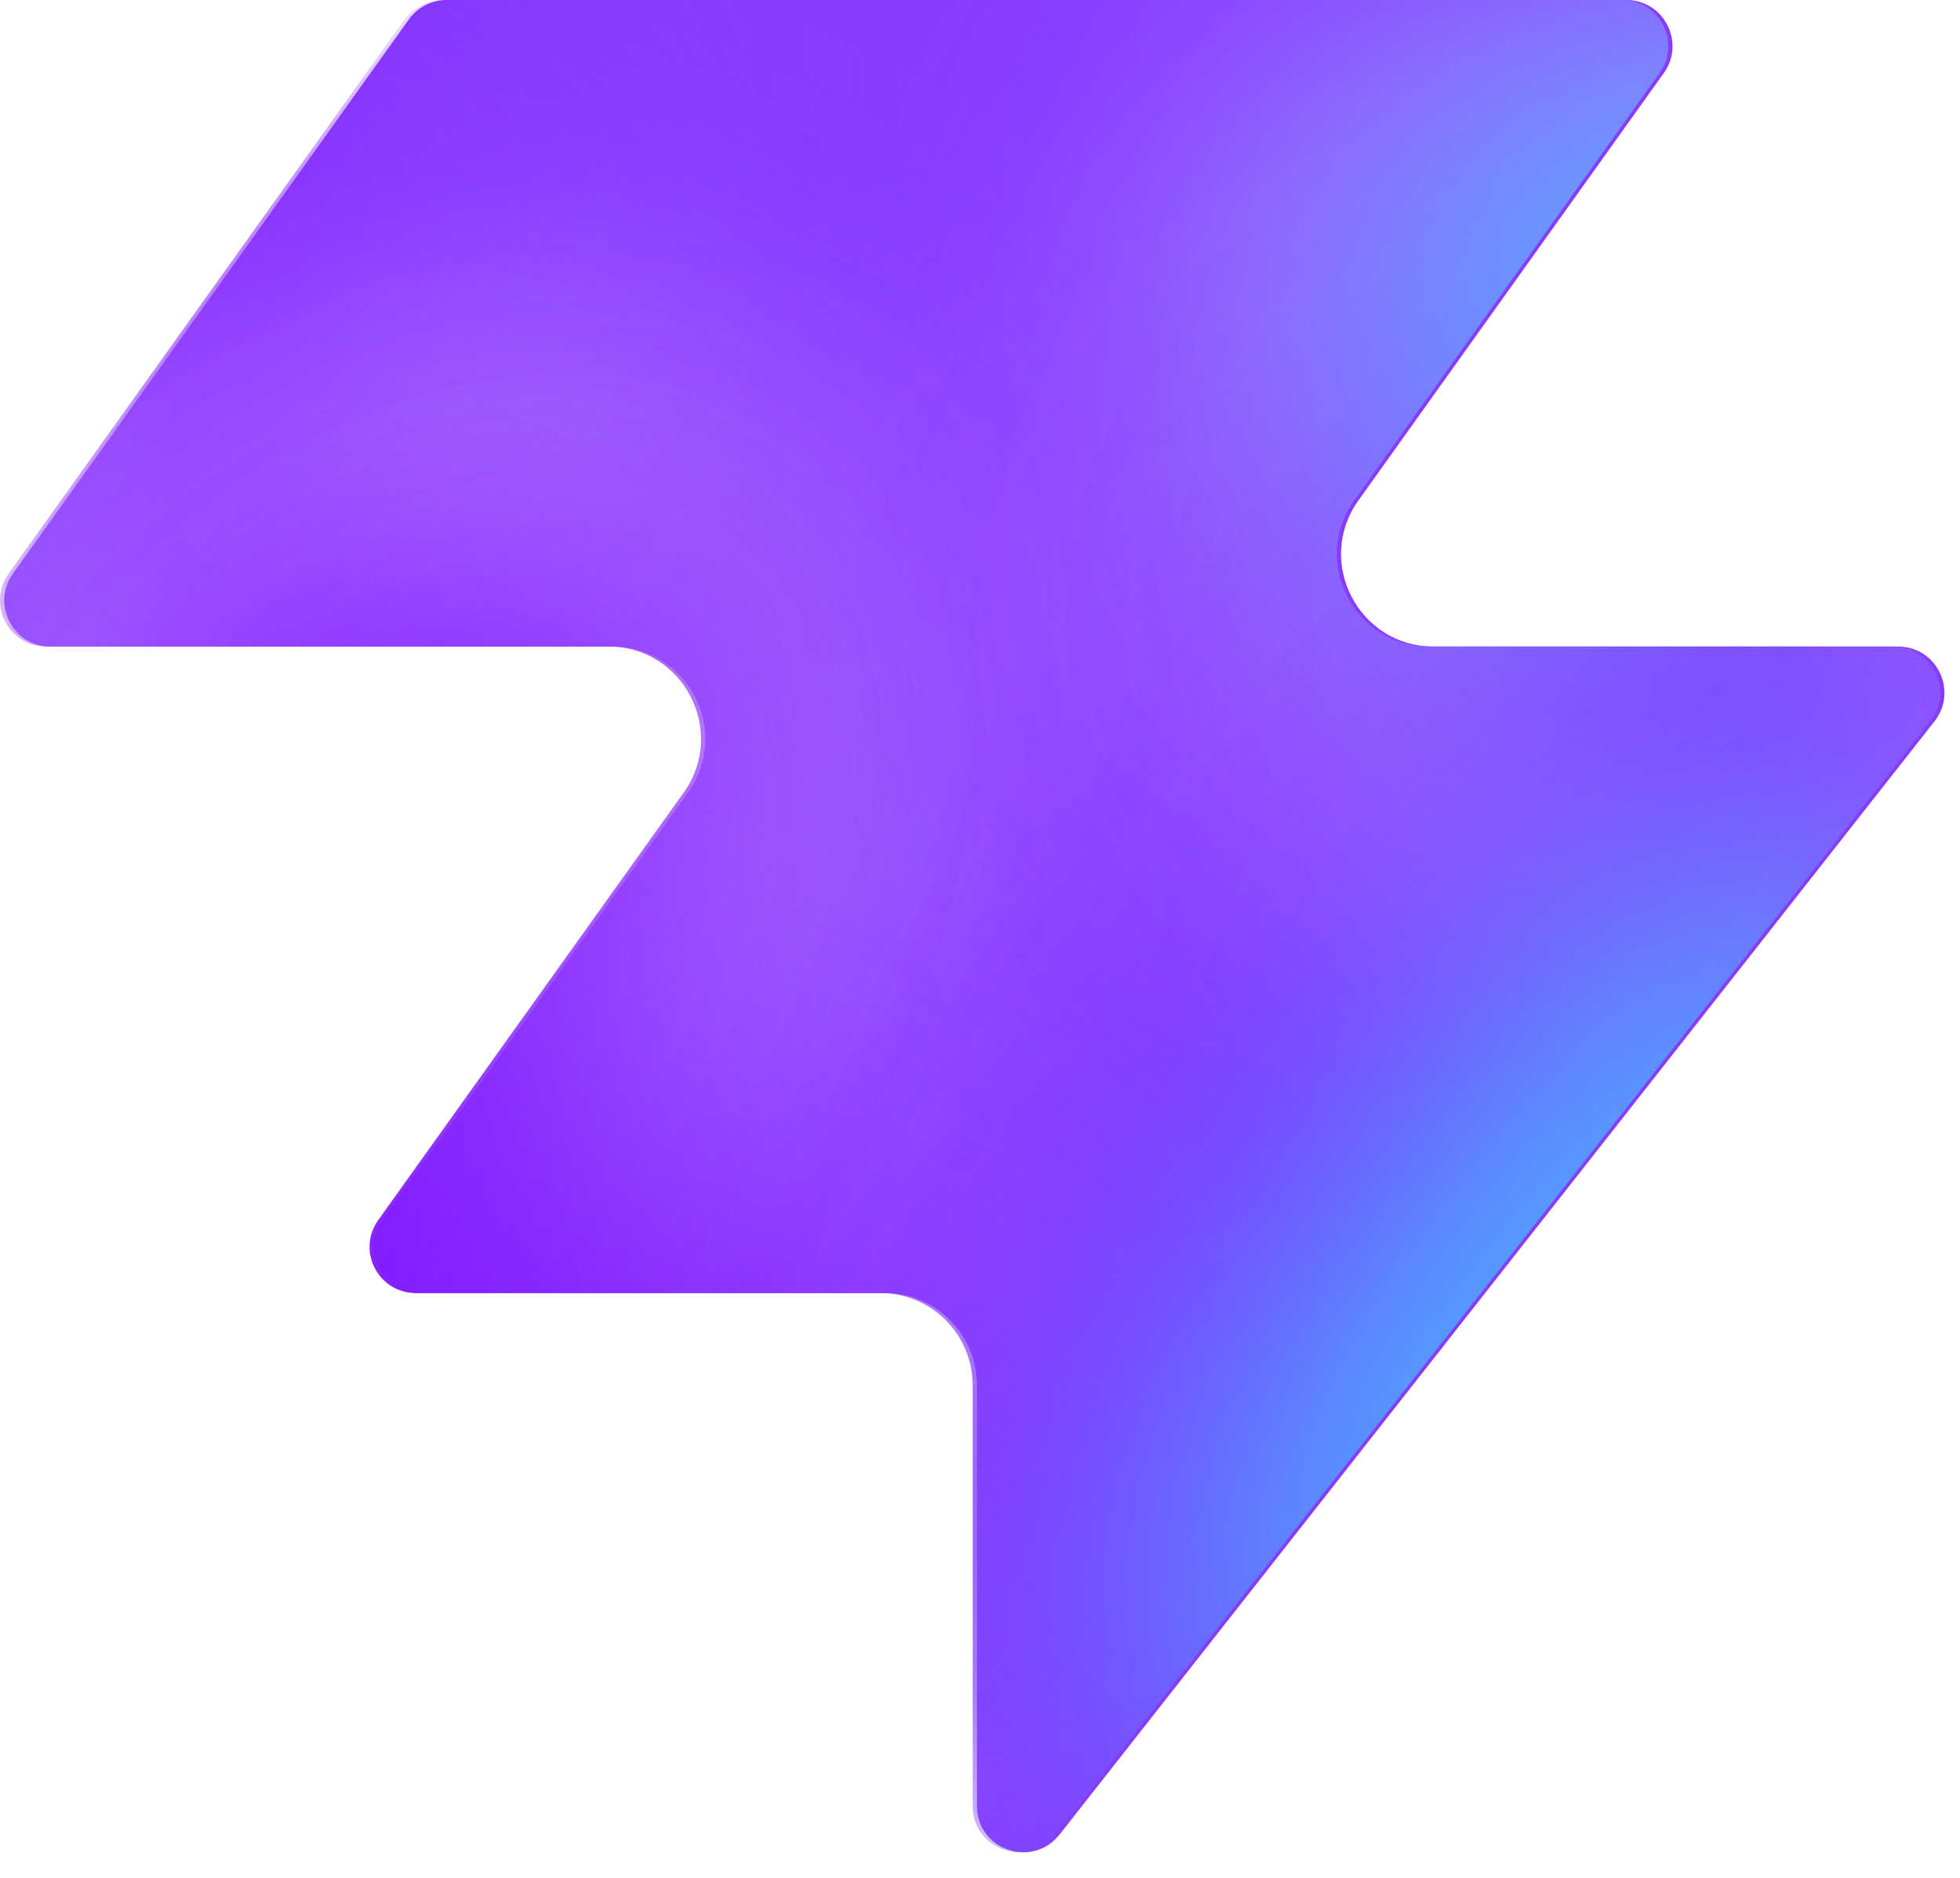
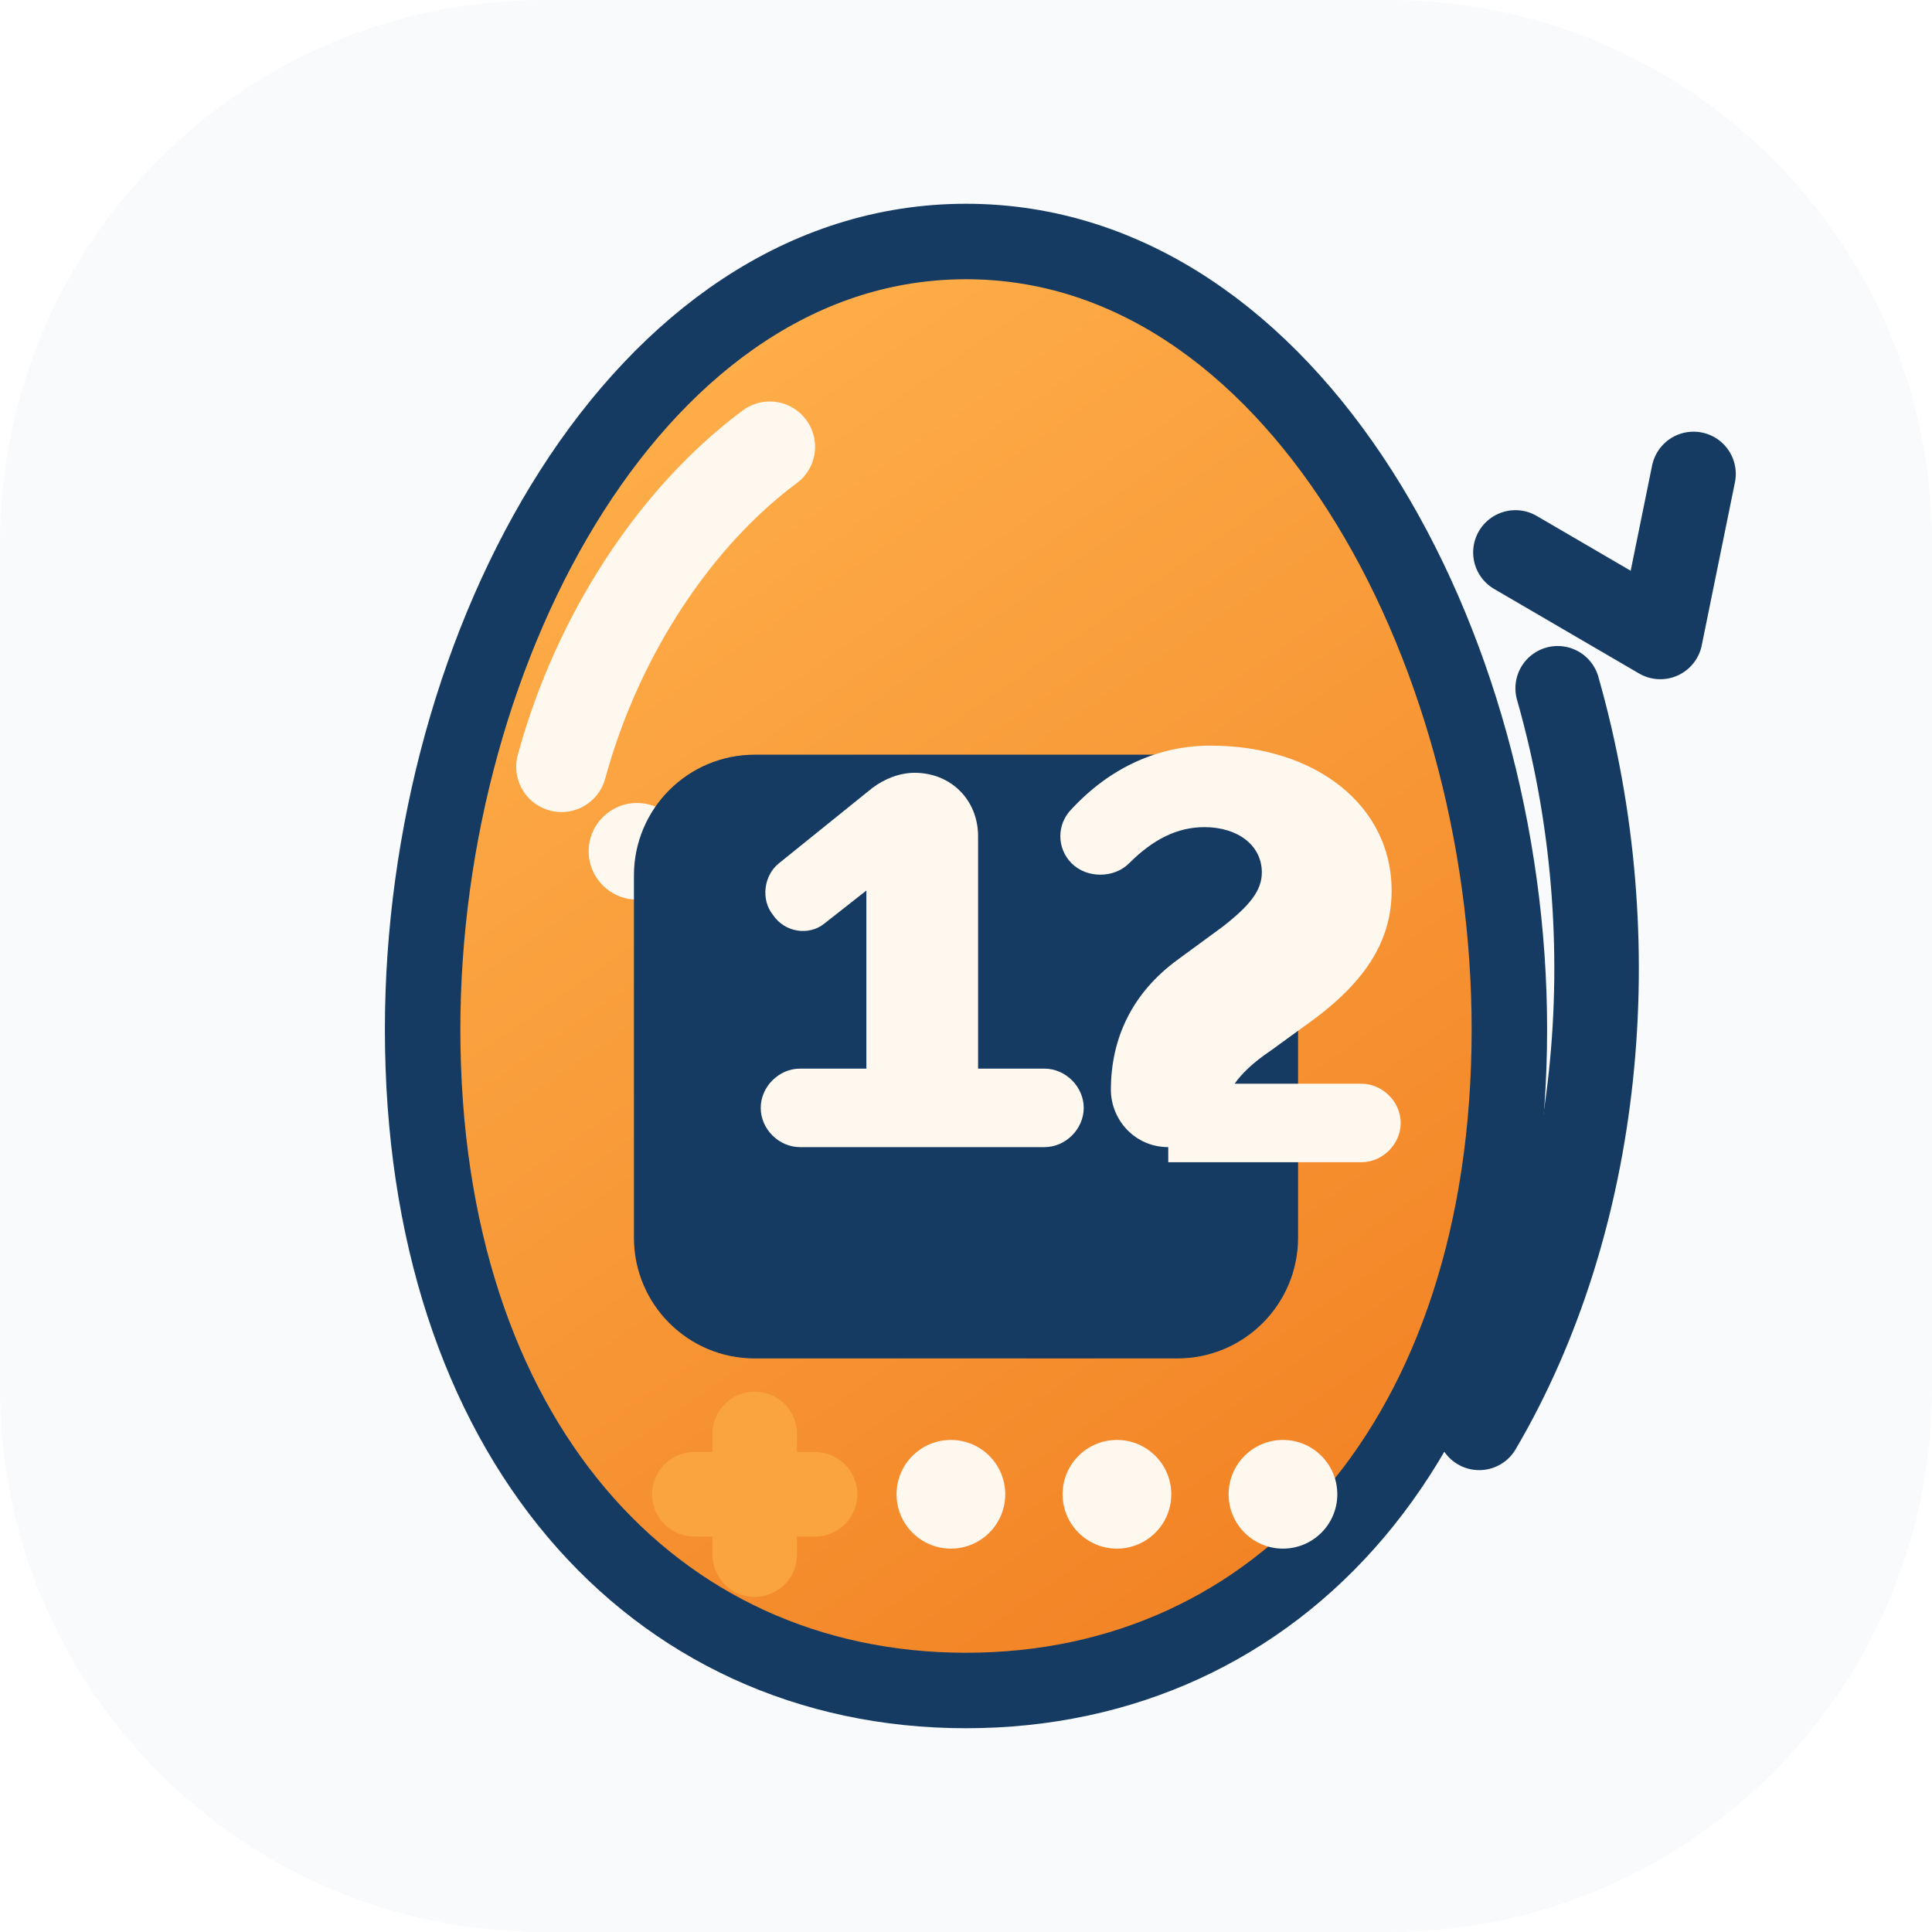
- <svg xmlns="http://www.w3.org/2000/svg" width="48" height="46" fill="none" viewBox="0 0 48 46">
-   <path fill="#863bff" d="M25.946 44.938c-.664.845-2.021.375-2.021-.698V33.937a2.26 2.26 0 0 0-2.262-2.262H10.287c-.92 0-1.456-1.04-.92-1.788l7.48-10.471c1.07-1.497 0-3.578-1.842-3.578H1.237c-.92 0-1.456-1.04-.92-1.788L10.013.474c.214-.297.556-.474.92-.474h28.894c.92 0 1.456 1.04.92 1.788l-7.48 10.471c-1.07 1.498 0 3.579 1.842 3.579h11.377c.943 0 1.473 1.088.89 1.83L25.947 44.94z" style="fill:#863bff;fill:color(display-p3 .525 .23 1);fill-opacity:1" />
-   <mask id="a" width="48" height="46" x="0" y="0" maskUnits="userSpaceOnUse" style="mask-type:alpha">
-     <path fill="#000" d="M25.842 44.938c-.664.844-2.021.375-2.021-.698V33.937a2.26 2.26 0 0 0-2.262-2.262H10.183c-.92 0-1.456-1.04-.92-1.788l7.48-10.471c1.07-1.498 0-3.579-1.842-3.579H1.133c-.92 0-1.456-1.04-.92-1.787L9.91.473c.214-.297.556-.474.92-.474h28.894c.92 0 1.456 1.04.92 1.788l-7.48 10.471c-1.07 1.498 0 3.578 1.842 3.578h11.377c.943 0 1.473 1.088.89 1.832L25.843 44.94z" style="fill:#000;fill-opacity:1" />
-   </mask>
-   <g mask="url(#a)">
-     <g filter="url(#b)">
-       <ellipse cx="5.508" cy="14.704" fill="#ede6ff" rx="5.508" ry="14.704" style="fill:#ede6ff;fill:color(display-p3 .927 .903 1);fill-opacity:1" transform="matrix(.00324 1 1 -.00324 -4.47 31.516)" />
-     </g>
-     <g filter="url(#c)">
-       <ellipse cx="10.399" cy="29.851" fill="#ede6ff" rx="10.399" ry="29.851" style="fill:#ede6ff;fill:color(display-p3 .927 .903 1);fill-opacity:1" transform="matrix(.00324 1 1 -.00324 -39.328 7.883)" />
-     </g>
-     <g filter="url(#d)">
-       <ellipse cx="5.508" cy="30.487" fill="#7e14ff" rx="5.508" ry="30.487" style="fill:#7e14ff;fill:color(display-p3 .492 .077 1);fill-opacity:1" transform="rotate(89.814 -25.913 -14.639)scale(1 -1)" />
-     </g>
-     <g filter="url(#e)">
-       <ellipse cx="5.508" cy="30.599" fill="#7e14ff" rx="5.508" ry="30.599" style="fill:#7e14ff;fill:color(display-p3 .492 .077 1);fill-opacity:1" transform="rotate(89.814 -32.644 -3.334)scale(1 -1)" />
-     </g>
-     <g filter="url(#f)">
-       <ellipse cx="5.508" cy="30.599" fill="#7e14ff" rx="5.508" ry="30.599" style="fill:#7e14ff;fill:color(display-p3 .492 .077 1);fill-opacity:1" transform="matrix(.00324 1 1 -.00324 -34.34 30.47)" />
-     </g>
-     <g filter="url(#g)">
-       <ellipse cx="14.072" cy="22.078" fill="#ede6ff" rx="14.072" ry="22.078" style="fill:#ede6ff;fill:color(display-p3 .927 .903 1);fill-opacity:1" transform="rotate(93.35 24.506 48.493)scale(-1 1)" />
-     </g>
-     <g filter="url(#h)">
-       <ellipse cx="3.47" cy="21.501" fill="#7e14ff" rx="3.47" ry="21.501" style="fill:#7e14ff;fill:color(display-p3 .492 .077 1);fill-opacity:1" transform="rotate(89.009 28.708 47.59)scale(-1 1)" />
-     </g>
-     <g filter="url(#i)">
-       <ellipse cx="3.47" cy="21.501" fill="#7e14ff" rx="3.47" ry="21.501" style="fill:#7e14ff;fill:color(display-p3 .492 .077 1);fill-opacity:1" transform="rotate(89.009 28.708 47.59)scale(-1 1)" />
-     </g>
-     <g filter="url(#j)">
-       <ellipse cx=".387" cy="8.972" fill="#7e14ff" rx="4.407" ry="29.108" style="fill:#7e14ff;fill:color(display-p3 .492 .077 1);fill-opacity:1" transform="rotate(39.51 .387 8.972)" />
-     </g>
-     <g filter="url(#k)">
-       <ellipse cx="47.523" cy="-6.092" fill="#7e14ff" rx="4.407" ry="29.108" style="fill:#7e14ff;fill:color(display-p3 .492 .077 1);fill-opacity:1" transform="rotate(37.892 47.523 -6.092)" />
-     </g>
-     <g filter="url(#l)">
-       <ellipse cx="41.412" cy="6.333" fill="#47bfff" rx="5.971" ry="9.665" style="fill:#47bfff;fill:color(display-p3 .28 .748 1);fill-opacity:1" transform="rotate(37.892 41.412 6.333)" />
-     </g>
-     <g filter="url(#m)">
-       <ellipse cx="-1.879" cy="38.332" fill="#7e14ff" rx="4.407" ry="29.108" style="fill:#7e14ff;fill:color(display-p3 .492 .077 1);fill-opacity:1" transform="rotate(37.892 -1.88 38.332)" />
-     </g>
-     <g filter="url(#n)">
-       <ellipse cx="-1.879" cy="38.332" fill="#7e14ff" rx="4.407" ry="29.108" style="fill:#7e14ff;fill:color(display-p3 .492 .077 1);fill-opacity:1" transform="rotate(37.892 -1.88 38.332)" />
-     </g>
-     <g filter="url(#o)">
-       <ellipse cx="35.651" cy="29.907" fill="#7e14ff" rx="4.407" ry="29.108" style="fill:#7e14ff;fill:color(display-p3 .492 .077 1);fill-opacity:1" transform="rotate(37.892 35.651 29.907)" />
-     </g>
-     <g filter="url(#p)">
-       <ellipse cx="38.418" cy="32.4" fill="#47bfff" rx="5.971" ry="15.297" style="fill:#47bfff;fill:color(display-p3 .28 .748 1);fill-opacity:1" transform="rotate(37.892 38.418 32.4)" />
-     </g>
-   </g>
+ <svg xmlns="http://www.w3.org/2000/svg" viewBox="0 0 64 64" fill="none">
  <defs>
-     <filter id="b" width="60.045" height="41.654" x="-19.77" y="16.149" color-interpolation-filters="sRGB" filterUnits="userSpaceOnUse">
-       <feFlood flood-opacity="0" result="BackgroundImageFix" />
-       <feBlend in="SourceGraphic" in2="BackgroundImageFix" result="shape" />
-       <feGaussianBlur result="effect1_foregroundBlur_2002_17158" stdDeviation="7.659" />
-     </filter>
-     <filter id="c" width="90.34" height="51.437" x="-54.613" y="-7.533" color-interpolation-filters="sRGB" filterUnits="userSpaceOnUse">
-       <feFlood flood-opacity="0" result="BackgroundImageFix" />
-       <feBlend in="SourceGraphic" in2="BackgroundImageFix" result="shape" />
-       <feGaussianBlur result="effect1_foregroundBlur_2002_17158" stdDeviation="7.659" />
-     </filter>
-     <filter id="d" width="79.355" height="29.4" x="-49.64" y="2.03" color-interpolation-filters="sRGB" filterUnits="userSpaceOnUse">
-       <feFlood flood-opacity="0" result="BackgroundImageFix" />
-       <feBlend in="SourceGraphic" in2="BackgroundImageFix" result="shape" />
-       <feGaussianBlur result="effect1_foregroundBlur_2002_17158" stdDeviation="4.596" />
-     </filter>
-     <filter id="e" width="79.579" height="29.4" x="-45.045" y="20.029" color-interpolation-filters="sRGB" filterUnits="userSpaceOnUse">
-       <feFlood flood-opacity="0" result="BackgroundImageFix" />
-       <feBlend in="SourceGraphic" in2="BackgroundImageFix" result="shape" />
-       <feGaussianBlur result="effect1_foregroundBlur_2002_17158" stdDeviation="4.596" />
-     </filter>
-     <filter id="f" width="79.579" height="29.4" x="-43.513" y="21.178" color-interpolation-filters="sRGB" filterUnits="userSpaceOnUse">
-       <feFlood flood-opacity="0" result="BackgroundImageFix" />
-       <feBlend in="SourceGraphic" in2="BackgroundImageFix" result="shape" />
-       <feGaussianBlur result="effect1_foregroundBlur_2002_17158" stdDeviation="4.596" />
-     </filter>
-     <filter id="g" width="74.749" height="58.852" x="15.756" y="-17.901" color-interpolation-filters="sRGB" filterUnits="userSpaceOnUse">
-       <feFlood flood-opacity="0" result="BackgroundImageFix" />
-       <feBlend in="SourceGraphic" in2="BackgroundImageFix" result="shape" />
-       <feGaussianBlur result="effect1_foregroundBlur_2002_17158" stdDeviation="7.659" />
-     </filter>
-     <filter id="h" width="61.377" height="25.362" x="23.548" y="2.284" color-interpolation-filters="sRGB" filterUnits="userSpaceOnUse">
-       <feFlood flood-opacity="0" result="BackgroundImageFix" />
-       <feBlend in="SourceGraphic" in2="BackgroundImageFix" result="shape" />
-       <feGaussianBlur result="effect1_foregroundBlur_2002_17158" stdDeviation="4.596" />
-     </filter>
-     <filter id="i" width="61.377" height="25.362" x="23.548" y="2.284" color-interpolation-filters="sRGB" filterUnits="userSpaceOnUse">
-       <feFlood flood-opacity="0" result="BackgroundImageFix" />
-       <feBlend in="SourceGraphic" in2="BackgroundImageFix" result="shape" />
-       <feGaussianBlur result="effect1_foregroundBlur_2002_17158" stdDeviation="4.596" />
-     </filter>
-     <filter id="j" width="56.045" height="63.649" x="-27.636" y="-22.853" color-interpolation-filters="sRGB" filterUnits="userSpaceOnUse">
-       <feFlood flood-opacity="0" result="BackgroundImageFix" />
-       <feBlend in="SourceGraphic" in2="BackgroundImageFix" result="shape" />
-       <feGaussianBlur result="effect1_foregroundBlur_2002_17158" stdDeviation="4.596" />
-     </filter>
-     <filter id="k" width="54.814" height="64.646" x="20.116" y="-38.415" color-interpolation-filters="sRGB" filterUnits="userSpaceOnUse">
-       <feFlood flood-opacity="0" result="BackgroundImageFix" />
-       <feBlend in="SourceGraphic" in2="BackgroundImageFix" result="shape" />
-       <feGaussianBlur result="effect1_foregroundBlur_2002_17158" stdDeviation="4.596" />
-     </filter>
-     <filter id="l" width="33.541" height="35.313" x="24.641" y="-11.323" color-interpolation-filters="sRGB" filterUnits="userSpaceOnUse">
-       <feFlood flood-opacity="0" result="BackgroundImageFix" />
-       <feBlend in="SourceGraphic" in2="BackgroundImageFix" result="shape" />
-       <feGaussianBlur result="effect1_foregroundBlur_2002_17158" stdDeviation="4.596" />
-     </filter>
-     <filter id="m" width="54.814" height="64.646" x="-29.286" y="6.009" color-interpolation-filters="sRGB" filterUnits="userSpaceOnUse">
-       <feFlood flood-opacity="0" result="BackgroundImageFix" />
-       <feBlend in="SourceGraphic" in2="BackgroundImageFix" result="shape" />
-       <feGaussianBlur result="effect1_foregroundBlur_2002_17158" stdDeviation="4.596" />
-     </filter>
-     <filter id="n" width="54.814" height="64.646" x="-29.286" y="6.009" color-interpolation-filters="sRGB" filterUnits="userSpaceOnUse">
-       <feFlood flood-opacity="0" result="BackgroundImageFix" />
-       <feBlend in="SourceGraphic" in2="BackgroundImageFix" result="shape" />
-       <feGaussianBlur result="effect1_foregroundBlur_2002_17158" stdDeviation="4.596" />
-     </filter>
-     <filter id="o" width="54.814" height="64.646" x="8.244" y="-2.416" color-interpolation-filters="sRGB" filterUnits="userSpaceOnUse">
-       <feFlood flood-opacity="0" result="BackgroundImageFix" />
-       <feBlend in="SourceGraphic" in2="BackgroundImageFix" result="shape" />
-       <feGaussianBlur result="effect1_foregroundBlur_2002_17158" stdDeviation="4.596" />
-     </filter>
-     <filter id="p" width="39.409" height="43.623" x="18.713" y="10.588" color-interpolation-filters="sRGB" filterUnits="userSpaceOnUse">
-       <feFlood flood-opacity="0" result="BackgroundImageFix" />
-       <feBlend in="SourceGraphic" in2="BackgroundImageFix" result="shape" />
-       <feGaussianBlur result="effect1_foregroundBlur_2002_17158" stdDeviation="4.596" />
-     </filter>
+     <linearGradient id="eggFill" x1="18" y1="10" x2="50" y2="56" gradientUnits="userSpaceOnUse">
+       <stop stop-color="#FFB24D" />
+       <stop offset="1" stop-color="#F07C1F" />
+     </linearGradient>
  </defs>
+   <rect width="64" height="64" rx="18" fill="#F8FAFC" />
+   <path d="M32 8C21.2 8 14 21.3 14 34.1C14 47.6 21.6 56 32 56C42.4 56 50 47.6 50 34.1C50 21.3 42.8 8 32 8Z" fill="url(#eggFill)" stroke="#153B63" stroke-width="2.5" />
+   <path d="M25.5 14.8C22.4 17.1 19.8 21 18.6 25.4" stroke="#FFF8EE" stroke-width="3" stroke-linecap="round" />
+   <circle cx="21.1" cy="28.2" r="1.6" fill="#FFF8EE" />
+   <rect x="21" y="25" width="22" height="20" rx="4" fill="#153B63" />
+   <path d="M26.5 35.4H28.7V29.5L27.3 30.6C26.8 31 26 30.9 25.6 30.3C25.2 29.8 25.3 29 25.8 28.6L28.9 26.1C29.3 25.8 29.8 25.6 30.3 25.6C31.5 25.6 32.4 26.5 32.4 27.7V35.4H34.6C35.3 35.4 35.9 36 35.9 36.7C35.9 37.4 35.3 38 34.6 38H26.5C25.8 38 25.2 37.4 25.2 36.7C25.2 36 25.8 35.4 26.5 35.4Z" fill="#FFF8EE" />
+   <path d="M38.7 38C37.6 38 36.8 37.1 36.8 36.1C36.8 34.4 37.5 32.9 39 31.8L40.5 30.7C41.4 30 41.8 29.5 41.8 28.9C41.8 28 41 27.4 39.9 27.4C39 27.4 38.2 27.8 37.4 28.6C36.9 29.1 36 29.1 35.5 28.6C35 28.1 35 27.3 35.5 26.8C36.8 25.4 38.4 24.7 40.1 24.7C43.6 24.7 46.1 26.7 46.1 29.5C46.1 31.2 45.2 32.6 43.2 34L42.1 34.8C41.5 35.2 41.1 35.6 40.9 35.9H45.1C45.8 35.9 46.4 36.5 46.4 37.2C46.4 37.9 45.8 38.5 45.1 38.5H38.7V38Z" fill="#FFF8EE" />
+   <path d="M23 49.5H27" stroke="#F9A43E" stroke-width="2.8" stroke-linecap="round" />
+   <path d="M25 47.5V51.5" stroke="#F9A43E" stroke-width="2.8" stroke-linecap="round" />
+   <circle cx="31.5" cy="49.5" r="1.8" fill="#FFF8EE" />
+   <circle cx="37" cy="49.5" r="1.8" fill="#FFF8EE" />
+   <circle cx="42.5" cy="49.5" r="1.8" fill="#FFF8EE" />
+   <path d="M49 47.3C53 40.5 54 31.2 51.6 22.8" stroke="#153B63" stroke-width="2.8" stroke-linecap="round" />
+   <path d="M50.2 18.3L55 21.1L56.1 15.7" stroke="#153B63" stroke-width="2.8" stroke-linecap="round" stroke-linejoin="round" />
</svg>
